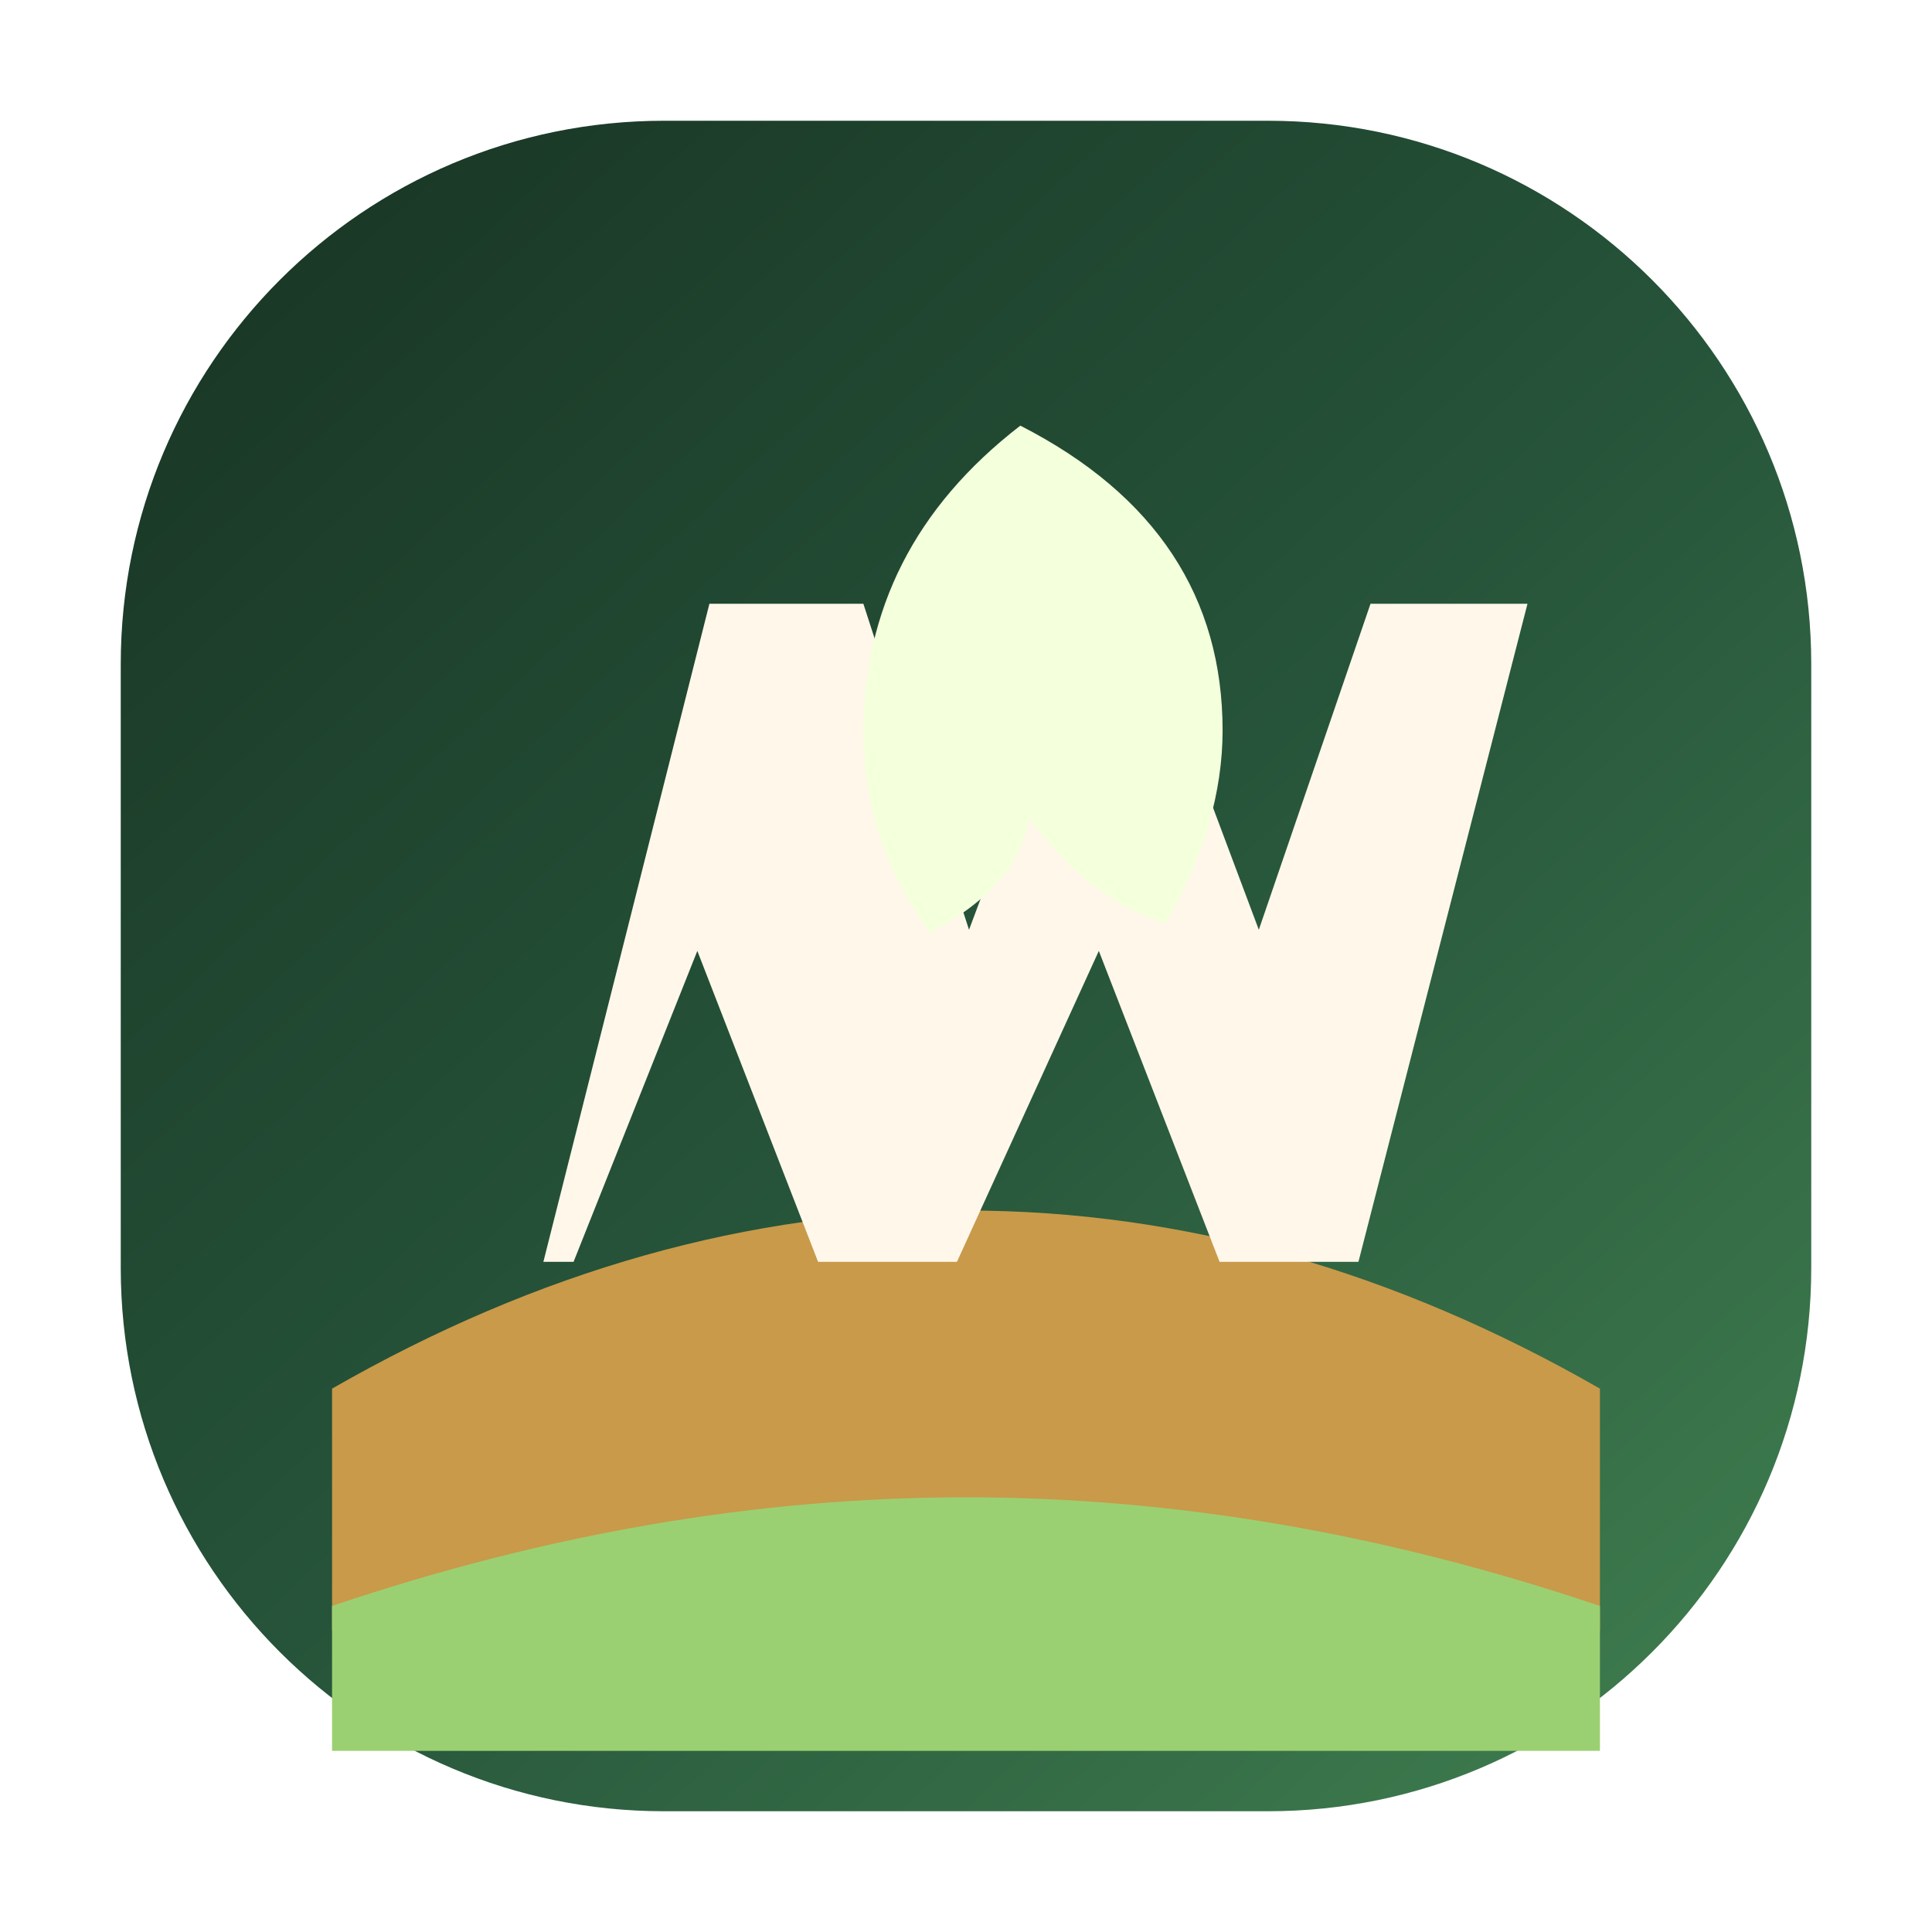
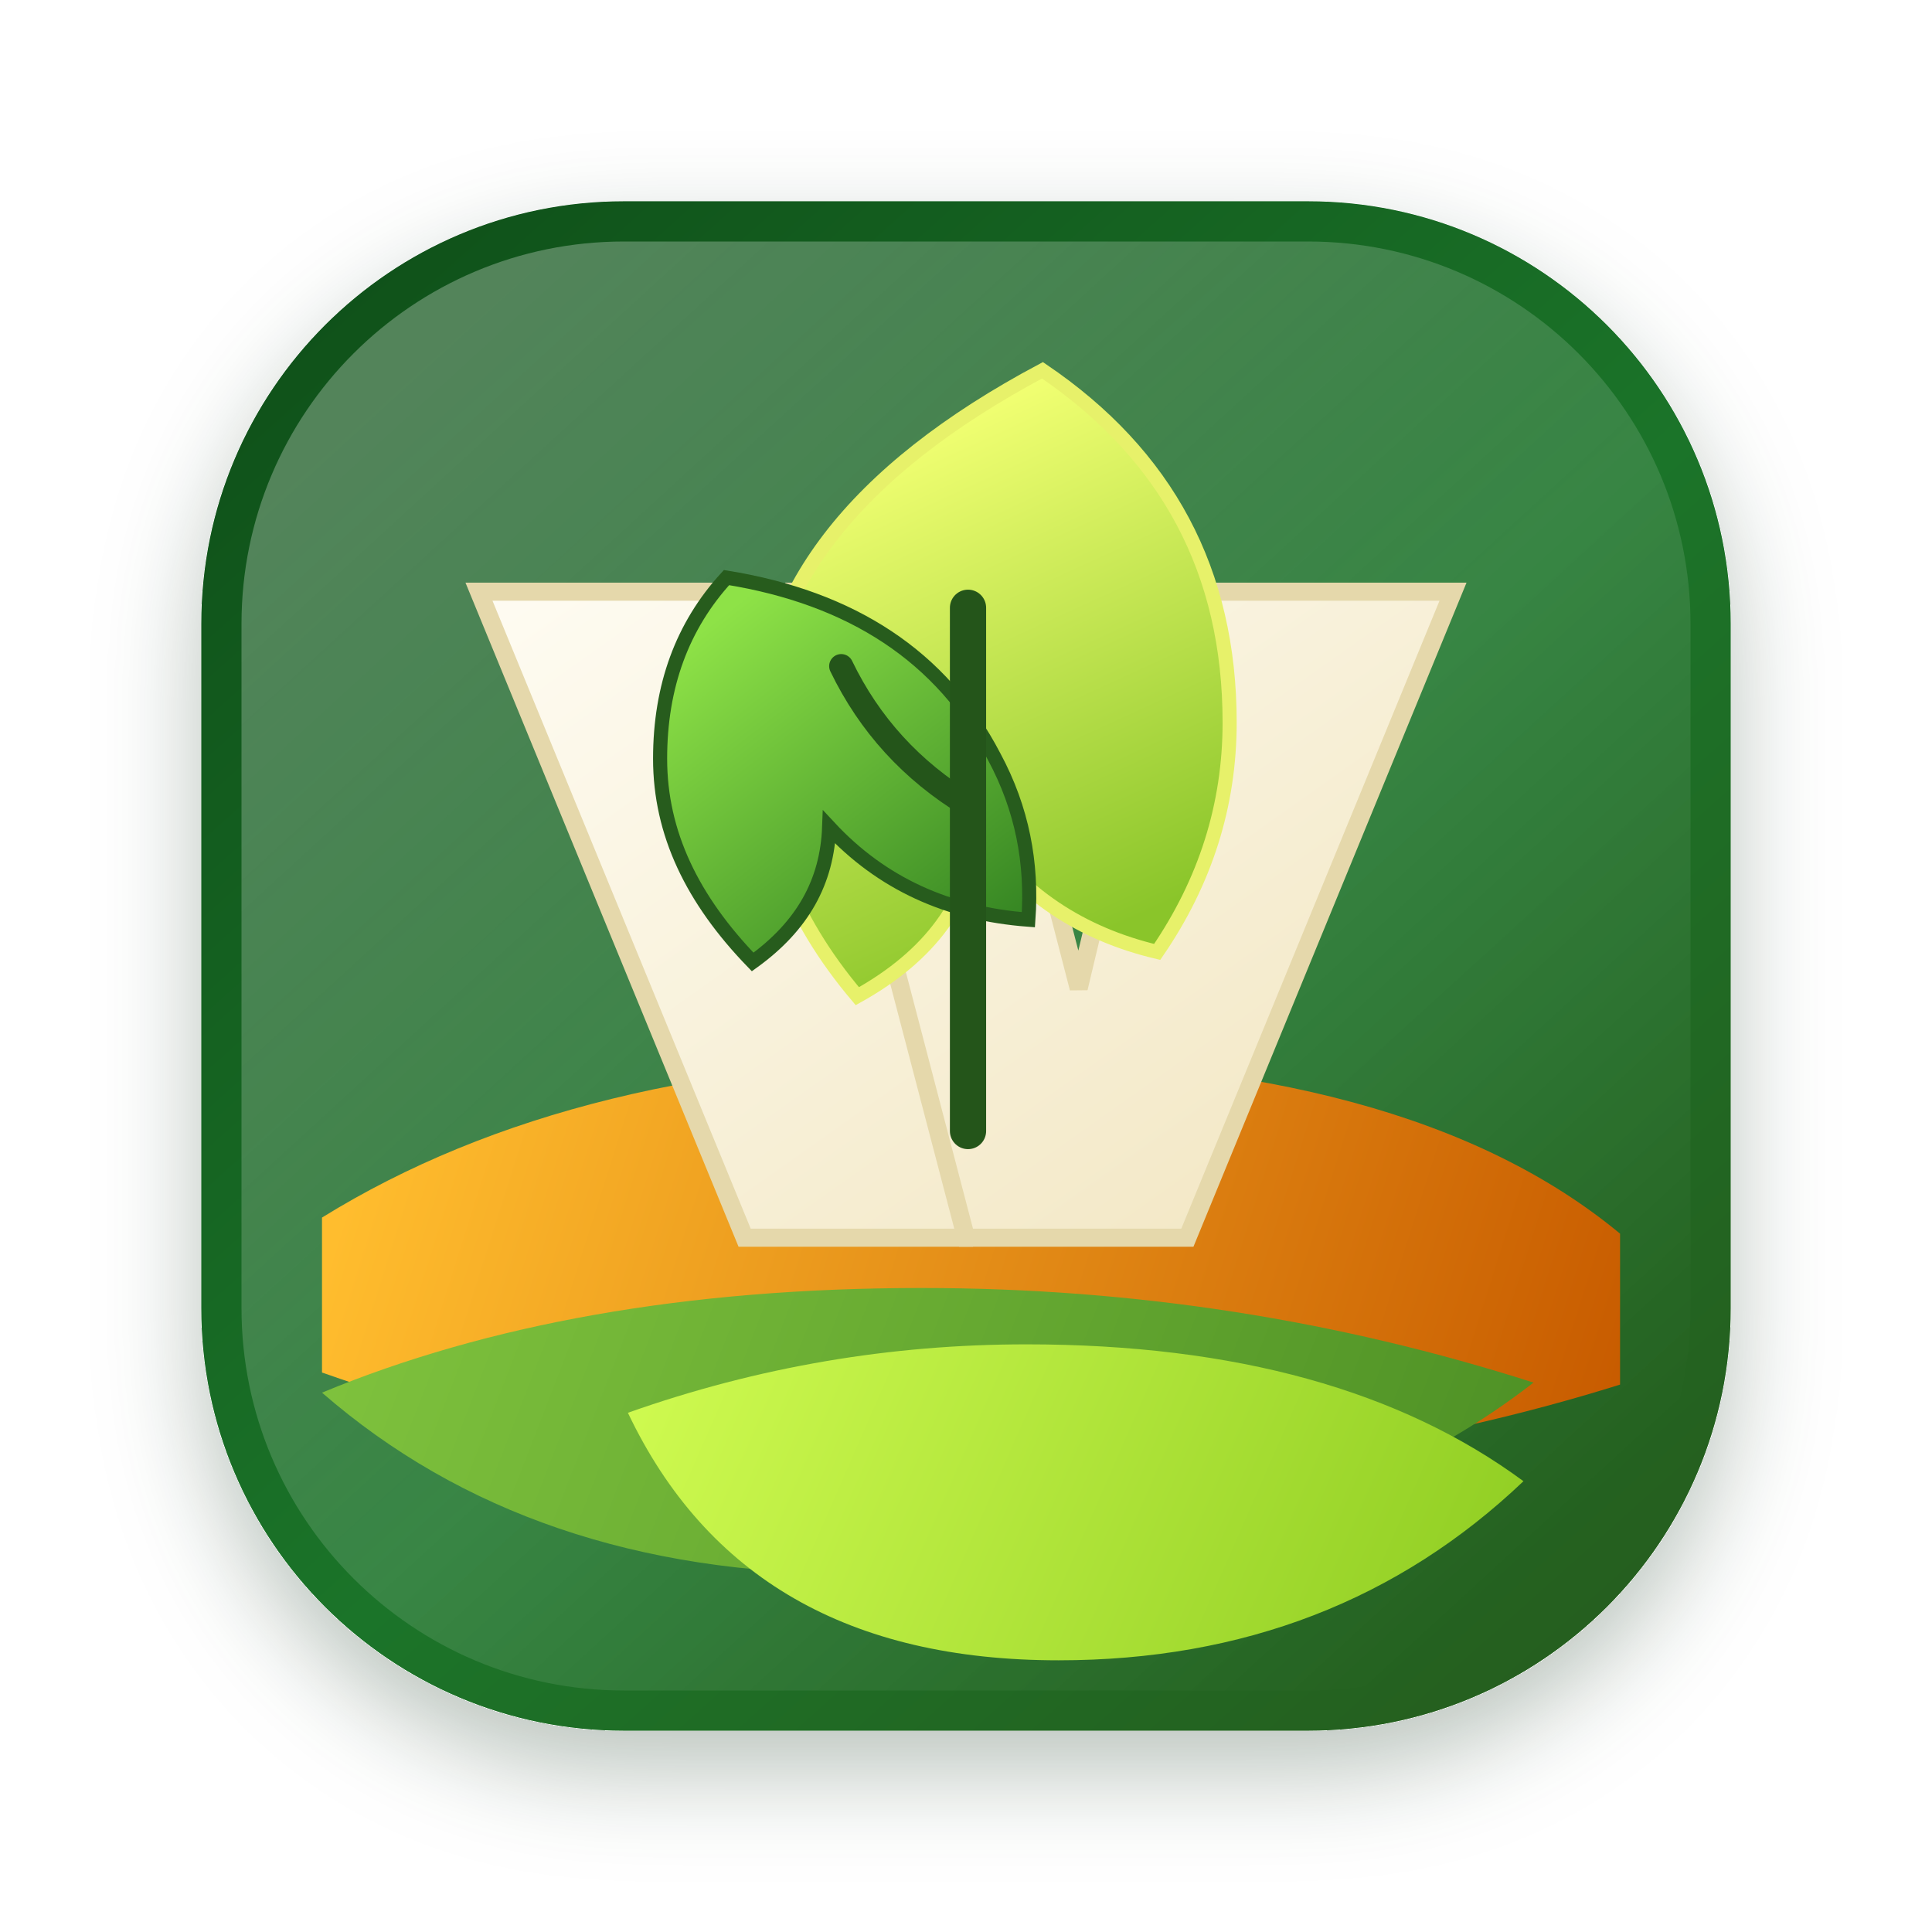
- <svg xmlns="http://www.w3.org/2000/svg" width="512" height="512" viewBox="0 0 64 64" fill="none">
+ <svg xmlns="http://www.w3.org/2000/svg" width="512" height="512" viewBox="0 0 96 96" fill="none">
  <defs>
-     <linearGradient id="wiragroBg" x1="8" y1="6" x2="56" y2="58" gradientUnits="userSpaceOnUse">
-       <stop stop-color="#193625" />
-       <stop offset="0.52" stop-color="#26543A" />
-       <stop offset="1" stop-color="#3E7C4E" />
+     <linearGradient id="wiragroIconBg" x1="14" x2="82" y1="10" y2="86" gradientUnits="userSpaceOnUse">
+       <stop stop-color="#0E4E18" />
+       <stop offset="0.54" stop-color="#1B7429" />
+       <stop offset="1" stop-color="#275C1D" />
    </linearGradient>
+     <linearGradient id="wiragroIconEdge" x1="20" x2="75" y1="18" y2="78" gradientUnits="userSpaceOnUse">
+       <stop stop-color="#FFFFFF" stop-opacity="0.28" />
+       <stop offset="1" stop-color="#FFFFFF" stop-opacity="0" />
+     </linearGradient>
+     <linearGradient id="wiragroIconFieldGold" x1="18" x2="78" y1="57" y2="76" gradientUnits="userSpaceOnUse">
+       <stop stop-color="#FFBD2E" />
+       <stop offset="1" stop-color="#C85C00" />
+     </linearGradient>
+     <linearGradient id="wiragroIconFieldGreen" x1="13" x2="75" y1="62" y2="86" gradientUnits="userSpaceOnUse">
+       <stop stop-color="#83C63F" />
+       <stop offset="1" stop-color="#4B8E24" />
+     </linearGradient>
+     <linearGradient id="wiragroIconFieldLime" x1="27" x2="75" y1="66" y2="87" gradientUnits="userSpaceOnUse">
+       <stop stop-color="#D6FF55" />
+       <stop offset="1" stop-color="#8CCB20" />
+     </linearGradient>
+     <linearGradient id="wiragroIconWFill" x1="24" x2="53" y1="26" y2="67" gradientUnits="userSpaceOnUse">
+       <stop stop-color="#FFFDF5" />
+       <stop offset="1" stop-color="#F3E8C6" />
+     </linearGradient>
+     <linearGradient id="wiragroIconLeafMain" x1="49" x2="60" y1="20" y2="44" gradientUnits="userSpaceOnUse">
+       <stop stop-color="#F1FF72" />
+       <stop offset="1" stop-color="#8AC52A" />
+     </linearGradient>
+     <linearGradient id="wiragroIconLeafSide" x1="34" x2="48" y1="32" y2="50" gradientUnits="userSpaceOnUse">
+       <stop stop-color="#8EE247" />
+       <stop offset="1" stop-color="#2E7E20" />
+     </linearGradient>
+     <filter id="wiragroShadow" x="4" y="6" width="88" height="90" filterUnits="userSpaceOnUse" color-interpolation-filters="sRGB">
+       <feFlood flood-opacity="0" result="BackgroundImageFix" />
+       <feColorMatrix in="SourceAlpha" type="matrix" values="0 0 0 0 0 0 0 0 0 0 0 0 0 0 0 0 0 0 127 0" result="hardAlpha" />
+       <feOffset dy="2" />
+       <feGaussianBlur stdDeviation="2.5" />
+       <feComposite in2="hardAlpha" operator="out" />
+       <feColorMatrix type="matrix" values="0 0 0 0 0.031 0 0 0 0 0.165 0 0 0 0 0.067 0 0 0 0.28 0" />
+       <feBlend in2="BackgroundImageFix" result="effect1_dropShadow_0_1" />
+       <feBlend in="SourceGraphic" in2="effect1_dropShadow_0_1" result="shape" />
+     </filter>
  </defs>
-   <rect x="4" y="4" width="56" height="56" rx="18" fill="url(#wiragroBg)" />
-   <path d="M11 46C17.8 42.1 24.8 40.1 32 40.1C39.2 40.1 46.2 42.1 53 46V54H11V46Z" fill="#C89A4A" />
-   <path d="M11 53.2C18.1 50.8 25.1 49.6 32 49.6C38.9 49.6 45.9 50.8 53 53.2V58H11V53.2Z" fill="#9BD072" />
-   <path d="M18 41.8L23.5 20H28.6L32.1 30.8L36.9 18L41.7 30.8L45.4 20H50.6L45 41.8H40.4L36.4 31.5L31.7 41.8H27.1L23.1 31.5L19 41.8H18Z" fill="#FFF7EA" />
-   <path d="M33.8 14.1C38.3 16.4 40.5 19.8 40.5 24.2C40.5 26.2 39.9 28.4 38.6 30.6C36.8 30 35.3 28.8 34.1 27.1C33.8 28.7 32.7 29.9 30.8 30.9C29.3 28.8 28.6 26.6 28.6 24.3C28.6 20.2 30.3 16.8 33.8 14.1Z" fill="#F4FFDC" />
+   <g filter="url(#wiragroShadow)">
+     <rect x="10" y="10" width="76" height="76" rx="21" fill="url(#wiragroIconBg)" />
+     <rect x="12" y="12" width="72" height="72" rx="19" fill="url(#wiragroIconEdge)" />
+     <path d="M16 60.5C24.4 55.3 35.2 52.6 48.4 52.6C62.8 52.6 73.5 55.5 80.5 61.3L80.5 68.8C70.6 71.9 60 73.4 48.6 73.4C36.8 73.4 25.9 71.7 16 68.2V60.5Z" fill="url(#wiragroIconFieldGold)" />
+     <path d="M16 69.2C24.2 65.8 34.1 64 45.8 64C56.4 64 66.5 65.6 76.2 68.7C68.1 75 56.8 78.2 42.4 78.2C31.7 78.2 22.9 75.2 16 69.2Z" fill="url(#wiragroIconFieldGreen)" />
+     <path d="M31.2 70.2C37.7 67.9 44.3 66.8 51 66.8C61.4 66.8 69.6 69.1 75.7 73.6C69.5 79.5 61.8 82.5 52.6 82.5C42.2 82.5 35.1 78.4 31.2 70.2Z" fill="url(#wiragroIconFieldLime)" />
+     <path d="M23.8 29.4H37.7L42.4 49.1L47.5 29.4H56.4L48 61.5H37L23.8 29.4Z" fill="url(#wiragroIconWFill)" stroke="#E5D8AB" stroke-width="0.9" />
+     <path d="M72.2 29.4H58.3L53.6 49.1L48.5 29.4H39.6L48 61.5H59L72.2 29.4Z" fill="url(#wiragroIconWFill)" stroke="#E5D8AB" stroke-width="0.9" />
+     <path d="M51.8 18.4C58 22.6 61.1 28.4 61.1 35.9C61.1 40 59.9 43.8 57.5 47.3C53.7 46.4 50.7 44.4 48.6 41.3C48.2 44.8 46.2 47.5 42.6 49.5C39.3 45.6 37.7 41.4 37.7 36.8C37.7 29.5 42.4 23.4 51.8 18.4Z" fill="url(#wiragroIconLeafMain)" stroke="#E7F16A" stroke-width="0.7" />
+     <path d="M36.1 28.7C42.3 29.7 46.8 32.6 49.4 37.6C50.8 40.2 51.3 42.9 51.1 45.7C47.1 45.4 43.8 43.9 41.2 41.1C41.1 43.8 39.9 46 37.4 47.8C34.4 44.7 32.8 41.4 32.8 37.7C32.8 34.1 33.9 31.1 36.1 28.7Z" fill="url(#wiragroIconLeafSide)" stroke="#275C1D" stroke-width="0.7" />
+     <path d="M48.1 30.2V56.2" stroke="#24551A" stroke-linecap="round" stroke-width="1.8" />
+     <path d="M48.1 40C45.3 38.3 43.2 36 41.8 33.1" stroke="#24551A" stroke-linecap="round" stroke-width="1.2" />
+   </g>
</svg>
